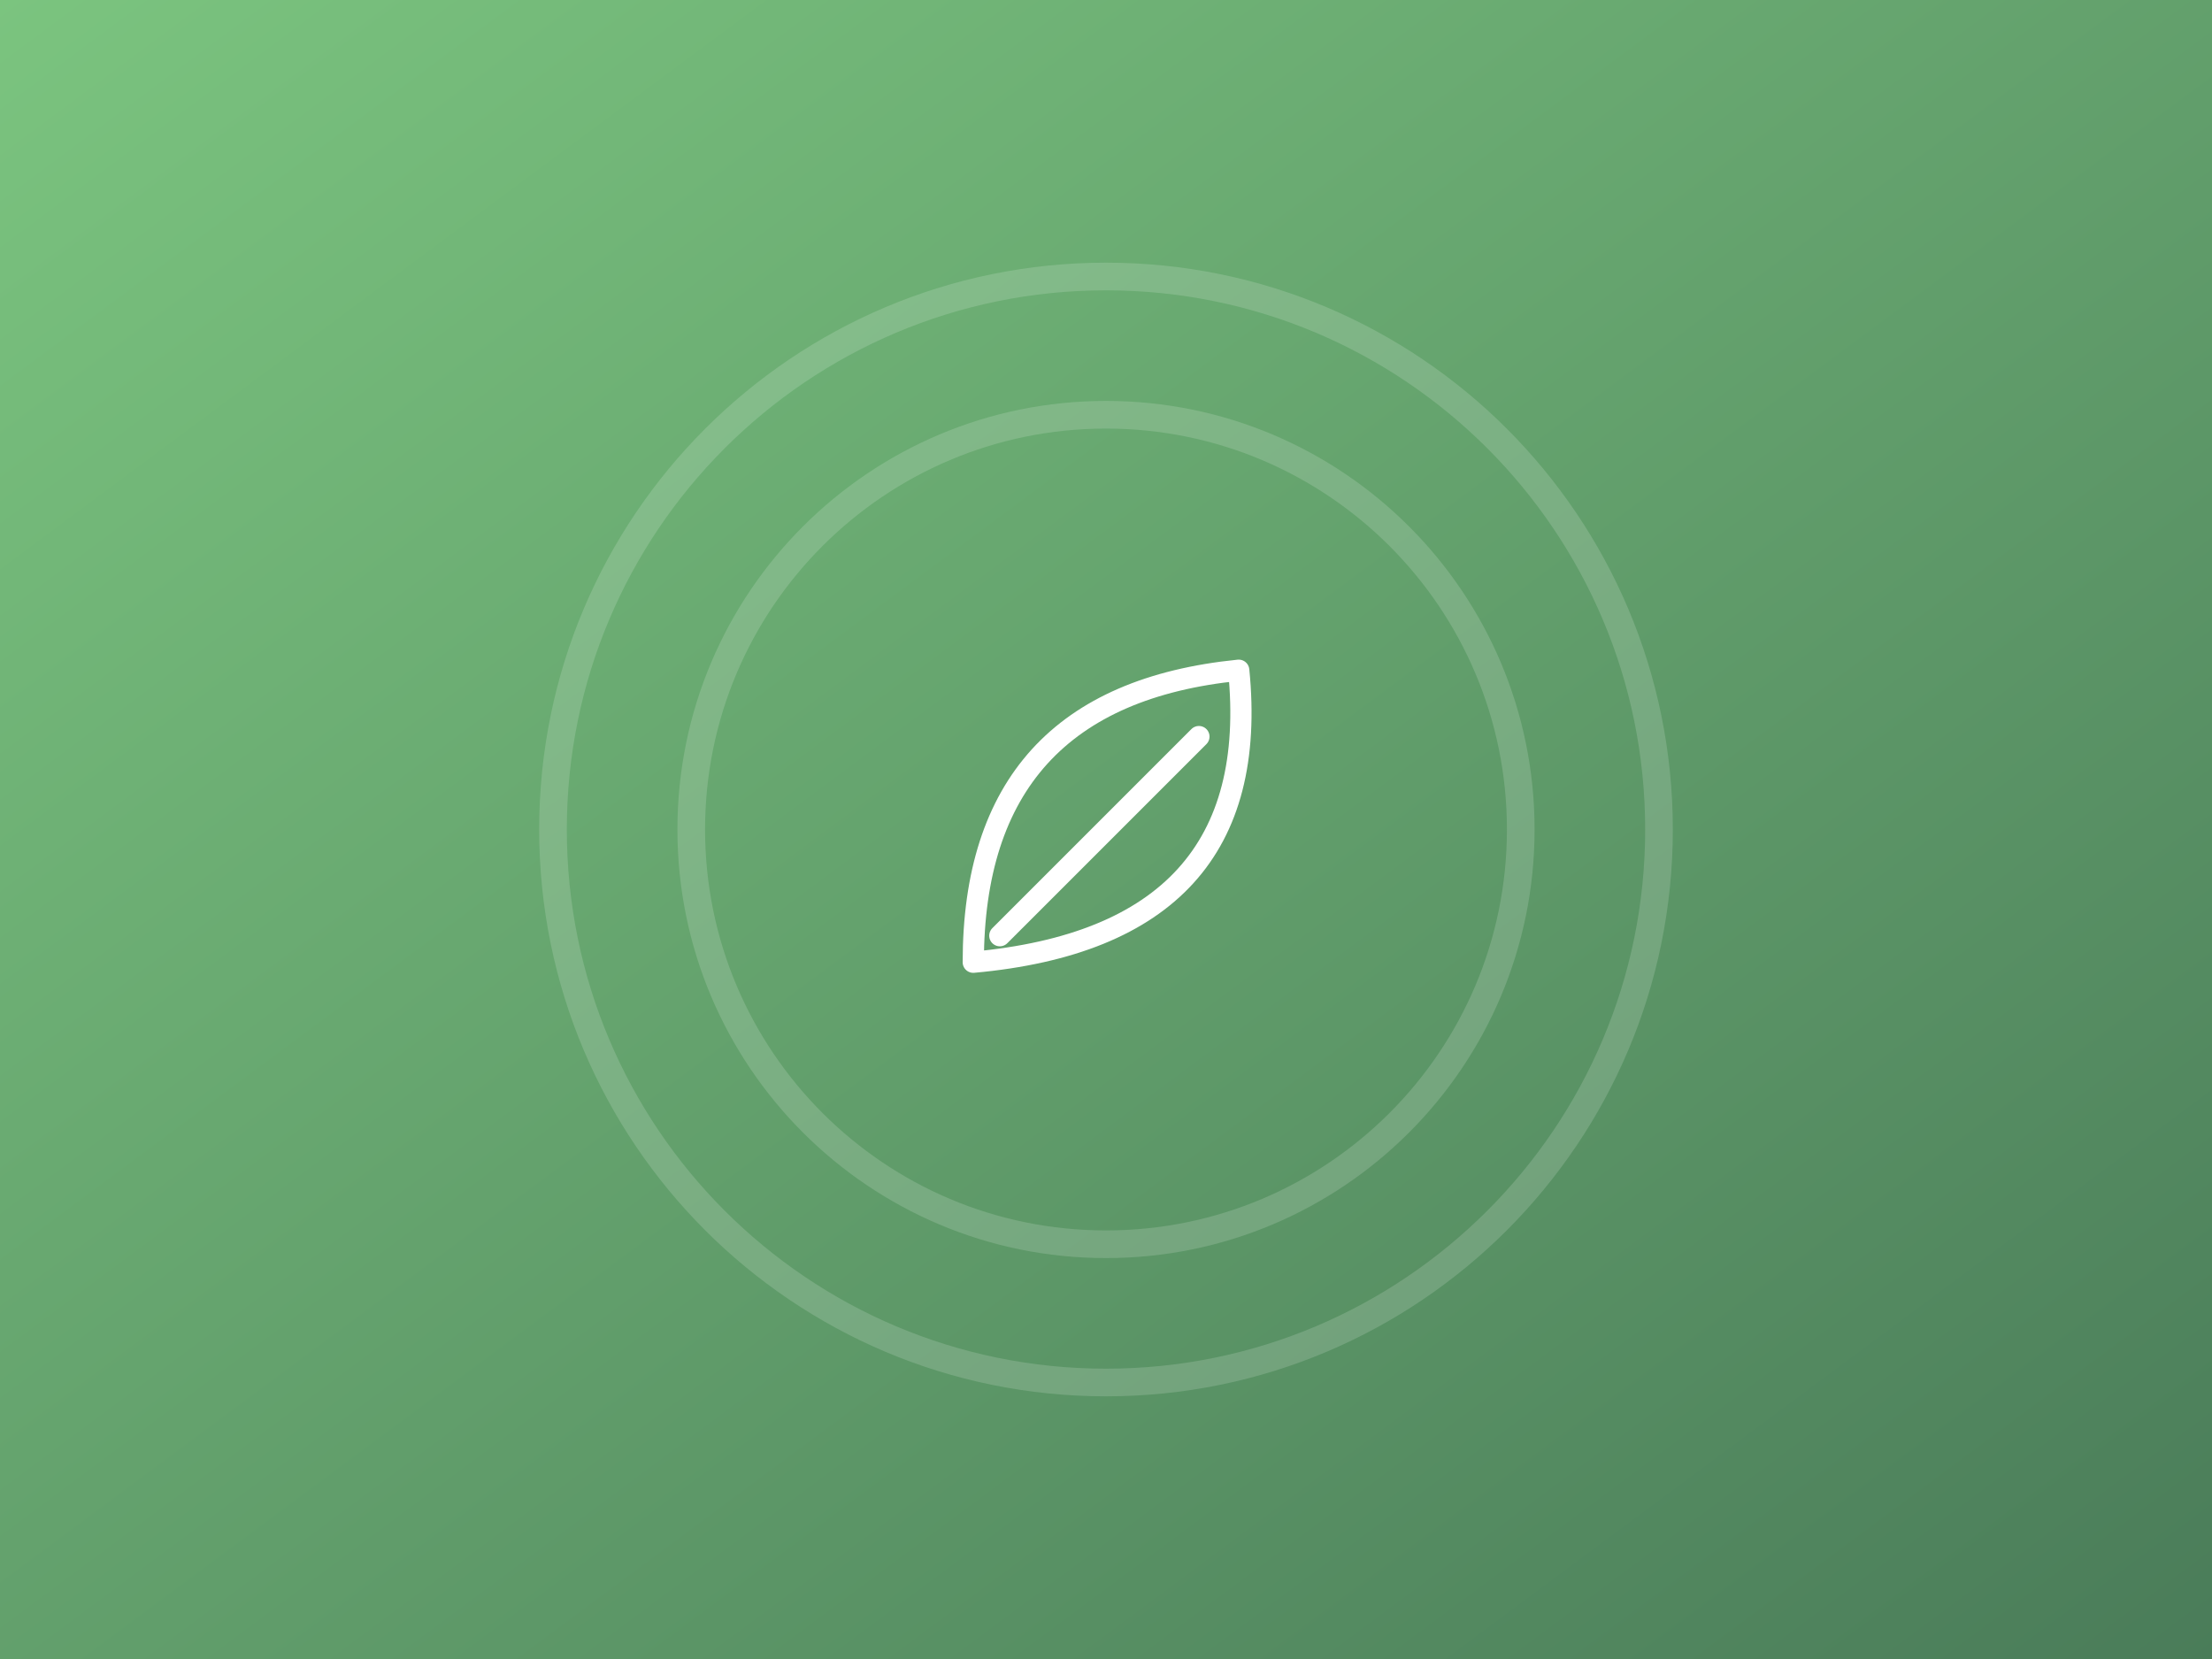
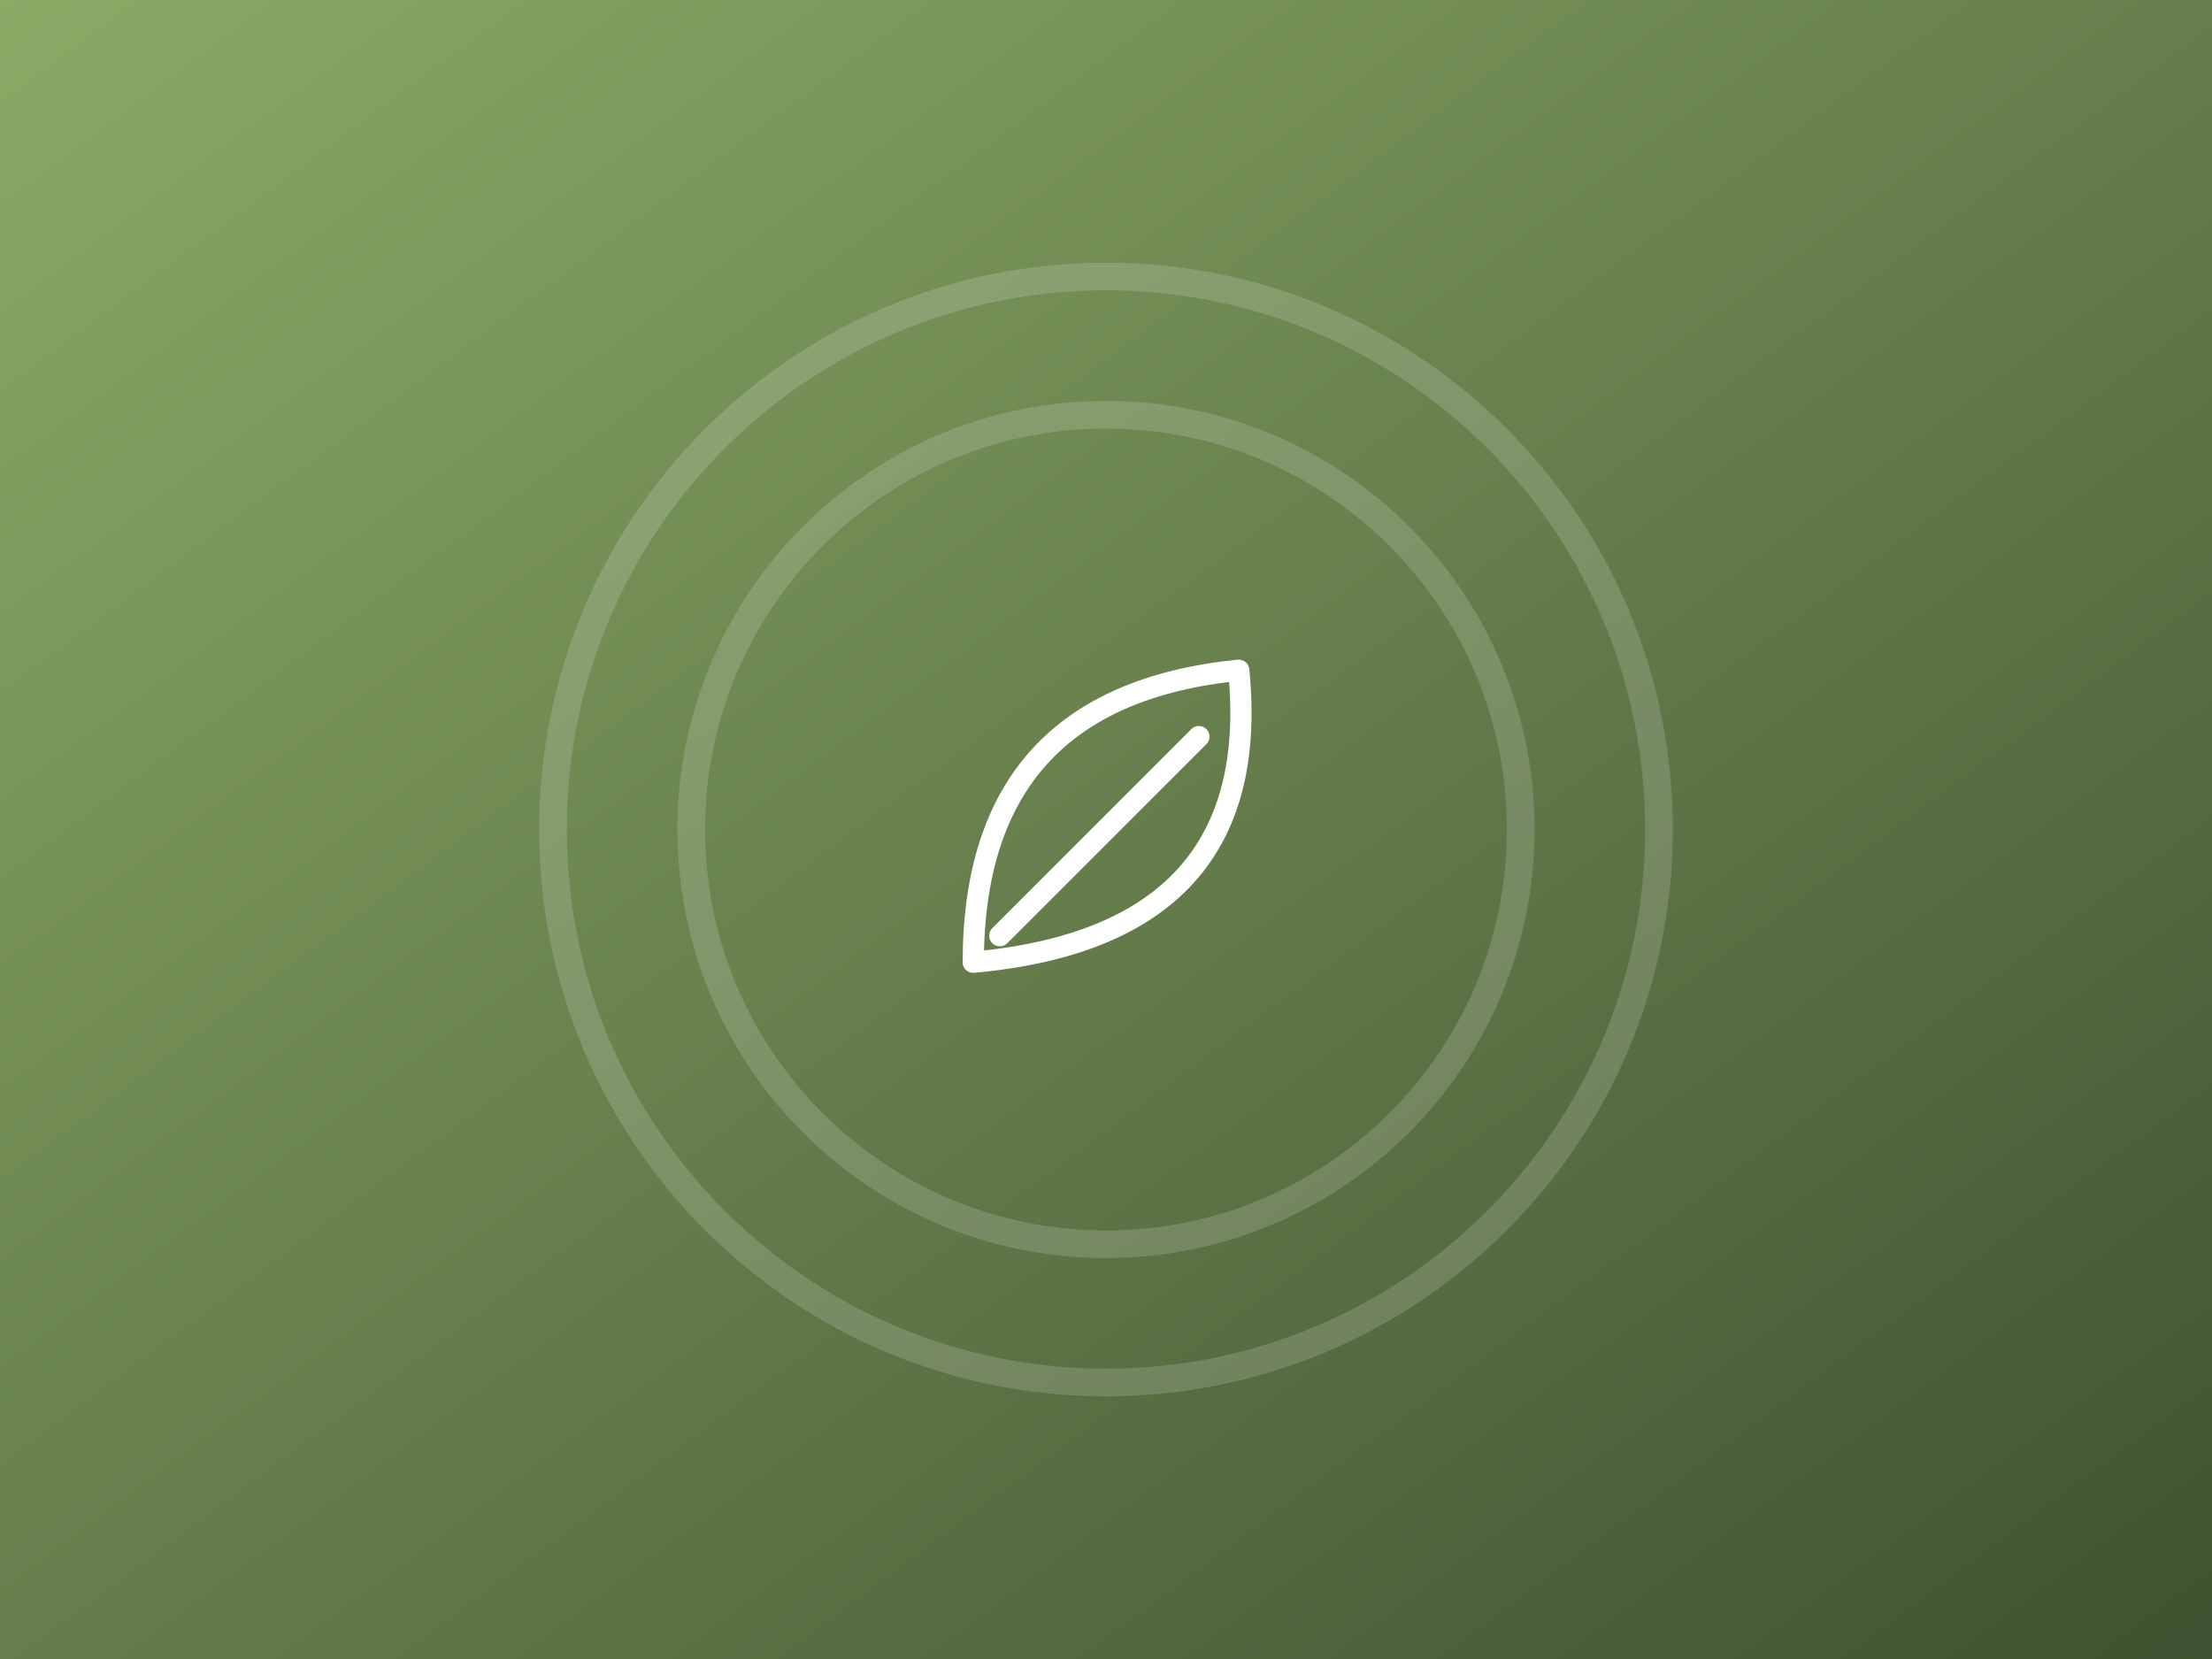
<svg xmlns="http://www.w3.org/2000/svg" viewBox="0 0 800 600" width="800" height="600" role="img">
  <defs>
    <linearGradient id="g-salad" x1="0" y1="0" x2="1" y2="1">
-       <stop offset="0" stop-color="#7bc47f" />
-       <stop offset="1" stop-color="#4a7c59" />
+       <stop offset="0" stop-color="#8caa66" />
+       <stop offset="1" stop-color="#3f5231" />
    </linearGradient>
  </defs>
  <rect width="800" height="600" fill="url(#g-salad)" />
  <g fill="none" stroke="#ffffff" stroke-opacity="0.16" stroke-width="10">
    <circle cx="400" cy="300" r="150" />
    <circle cx="400" cy="300" r="200" />
  </g>
  <g transform="translate(400 300) scale(2.4) translate(-50 -50)" fill="none" stroke="#ffffff" stroke-width="3.2" stroke-linecap="round" stroke-linejoin="round">
    <path d="M30 70 q0 -40 40 -44 q4 40 -40 44 z" />
    <path d="M34 66 q18 -18 30 -30" />
  </g>
</svg>
